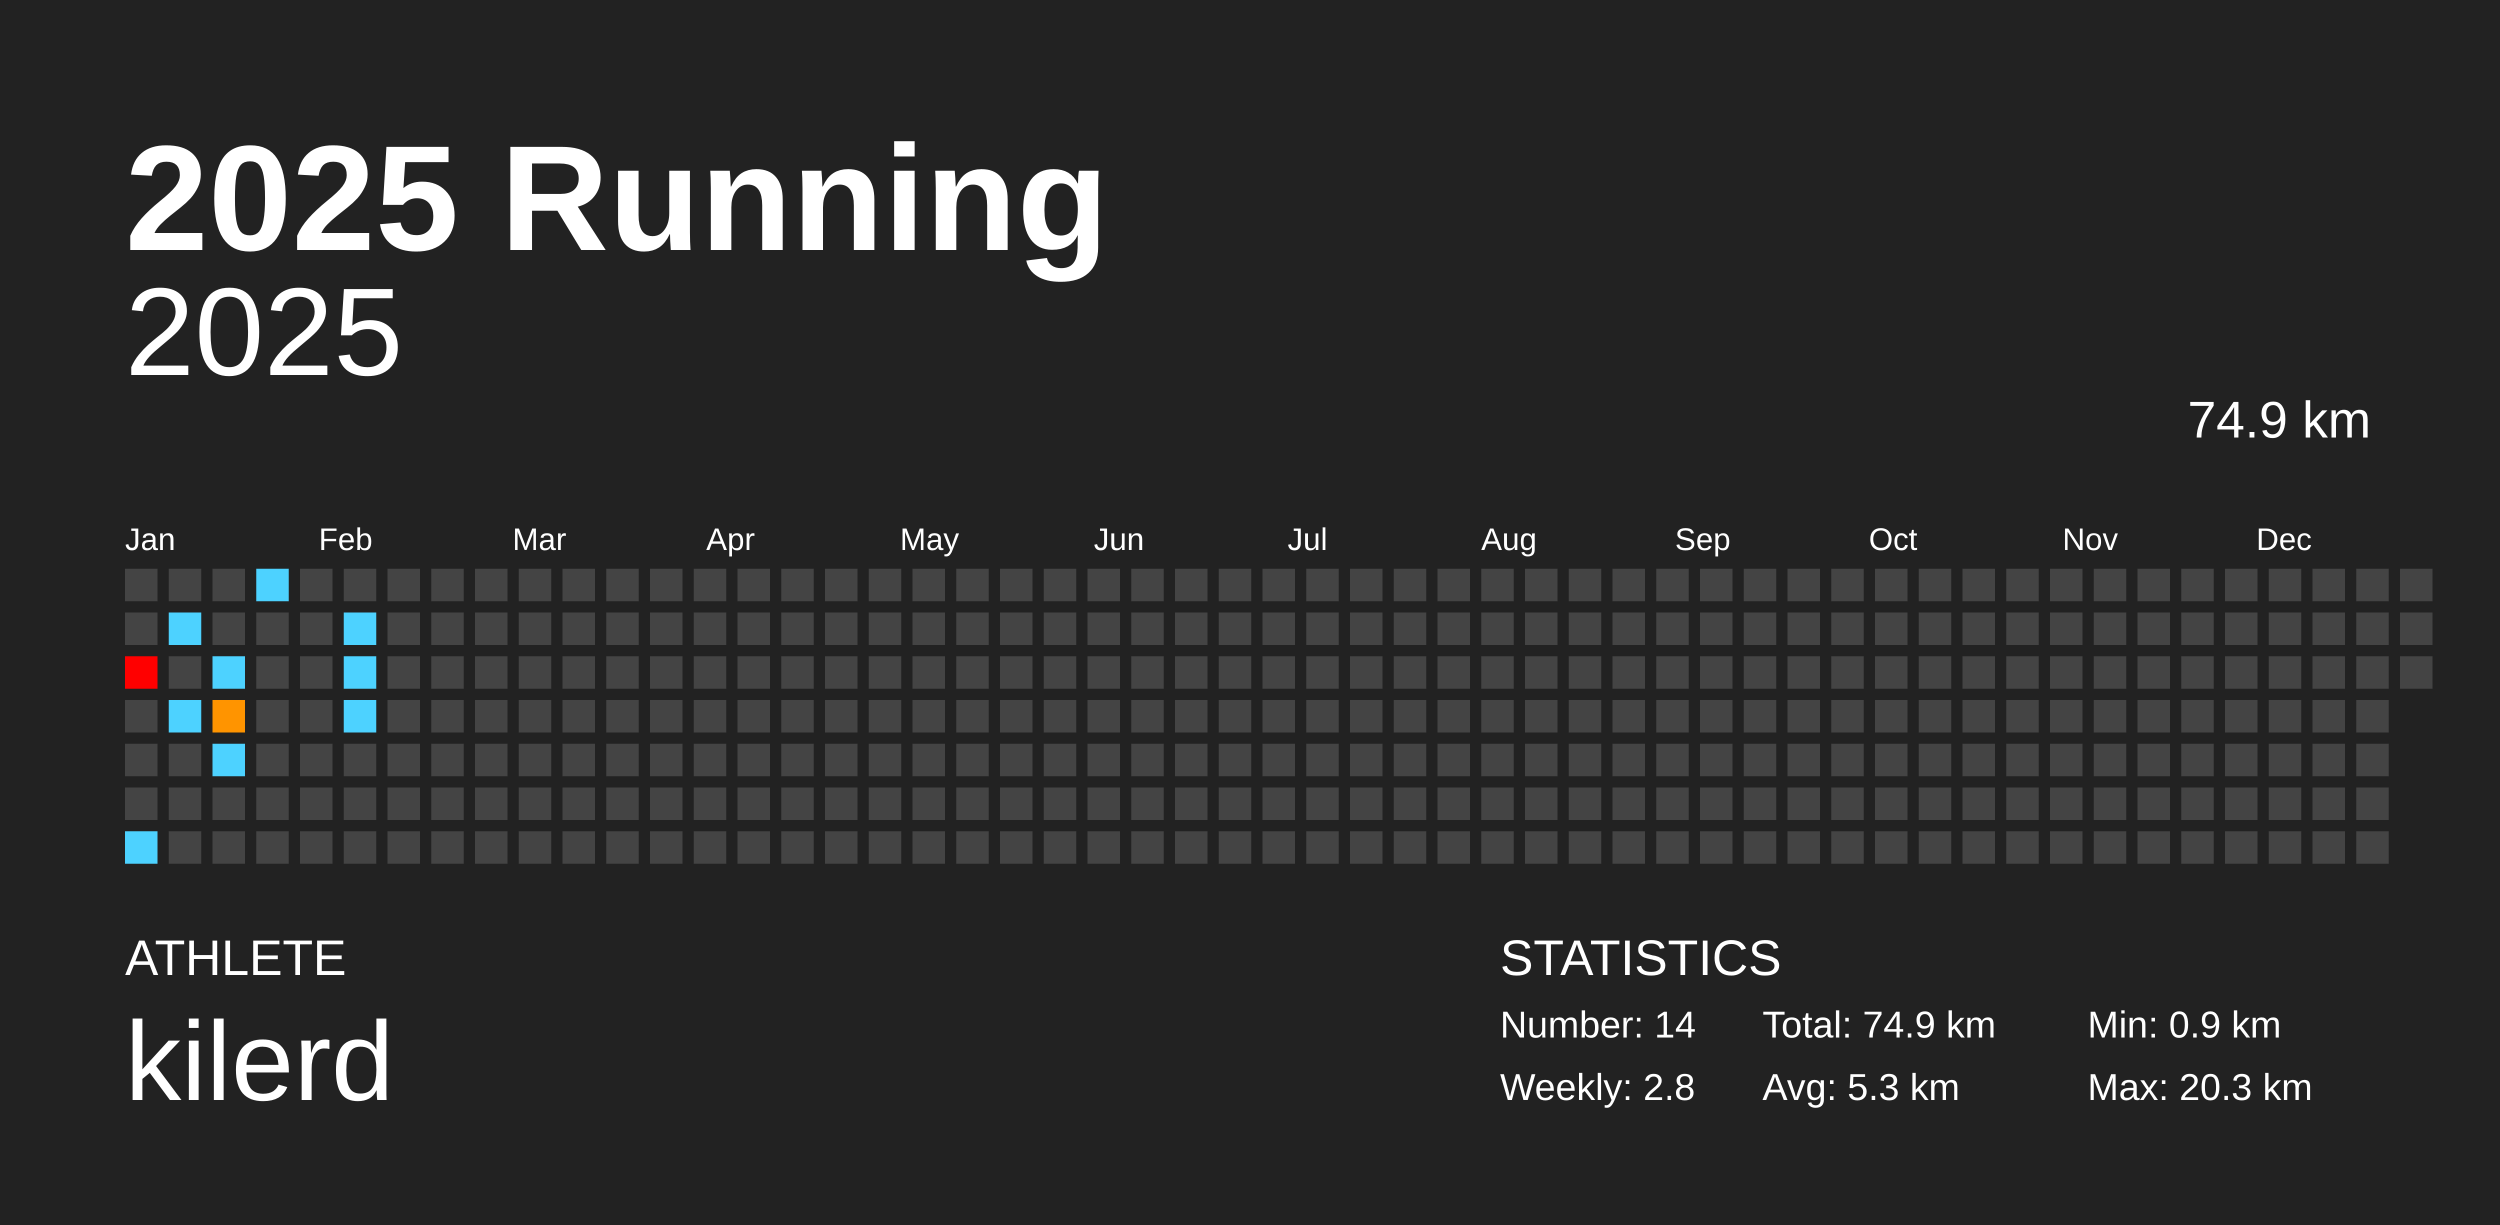
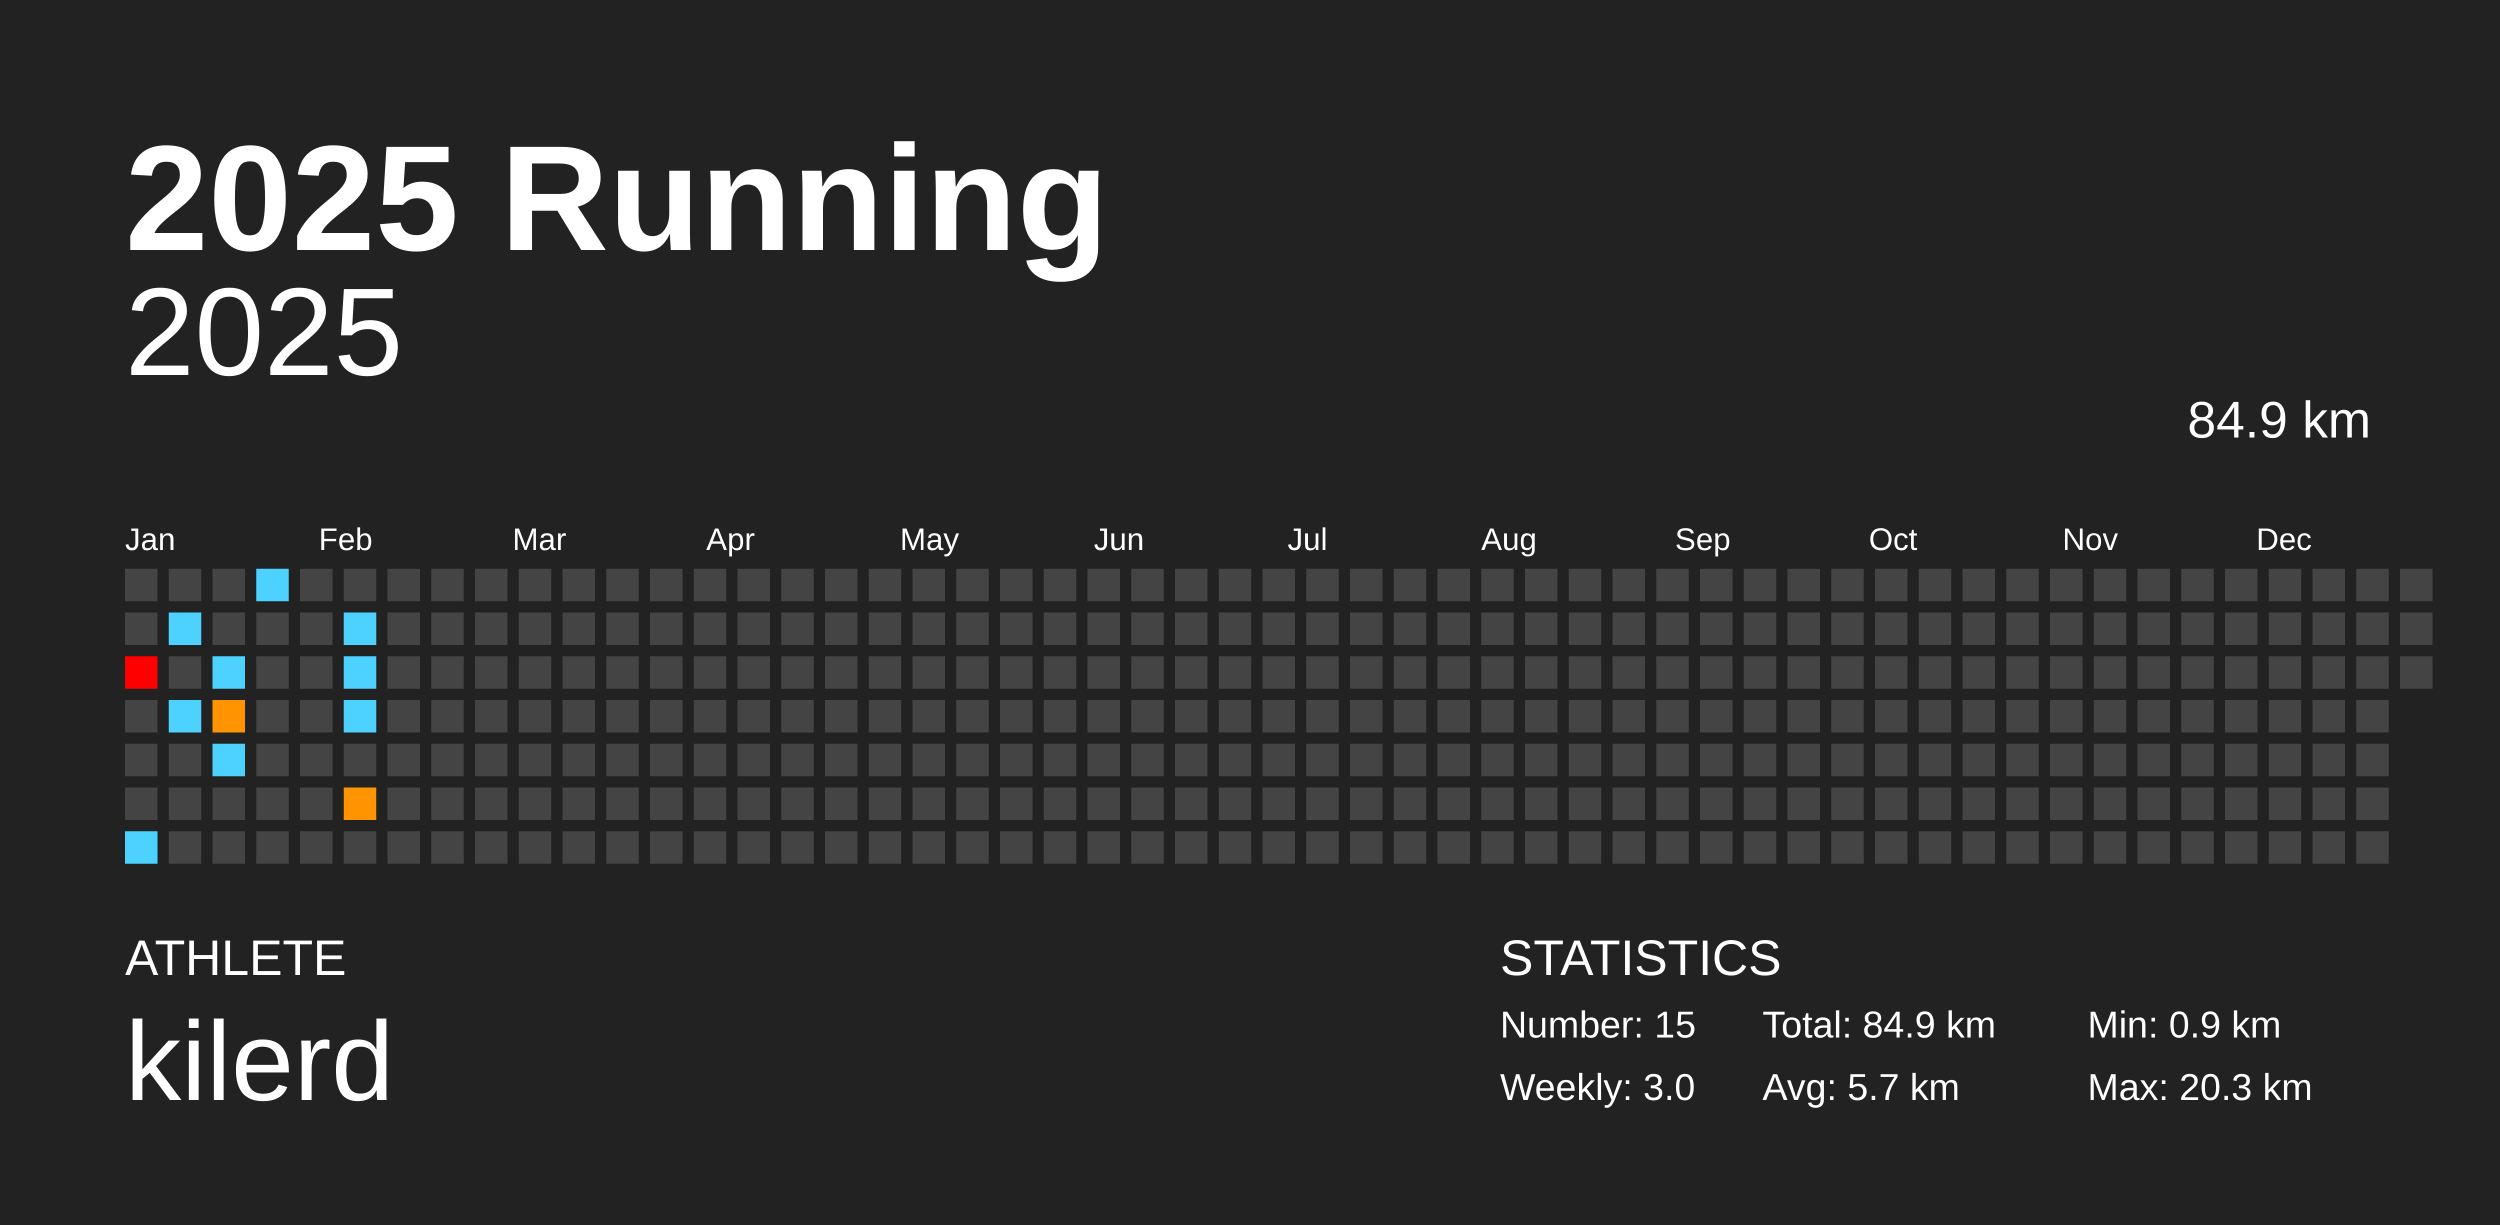
<svg xmlns="http://www.w3.org/2000/svg" baseProfile="full" height="98mm" version="1.1" viewBox="0,0,200,98" width="200mm">
  <defs />
  <rect fill="#222222" height="98" width="200" x="0" y="0" />
  <text fill="#FFFFFF" style="font-size:12px; font-family:Arial; font-weight:bold;" x="10" y="20">2025 Running</text>
  <text fill="#FFFFFF" style="font-size:4px; font-family:Arial" x="10" y="78">ATHLETE</text>
  <text fill="#FFFFFF" style="font-size:9px; font-family:Arial" x="10" y="88">kilerd</text>
  <text fill="#FFFFFF" style="font-size:4px; font-family:Arial" x="120" y="78">STATISTICS</text>
-   <text fill="#FFFFFF" style="font-size:3px; font-family:Arial" x="120" y="83">Number: 14</text>
-   <text fill="#FFFFFF" style="font-size:3px; font-family:Arial" x="120" y="88">Weekly: 2.8</text>
-   <text fill="#FFFFFF" style="font-size:3px; font-family:Arial" x="141" y="83">Total: 74.9 km</text>
-   <text fill="#FFFFFF" style="font-size:3px; font-family:Arial" x="141" y="88">Avg: 5.3 km</text>
+   <text fill="#FFFFFF" style="font-size:3px; font-family:Arial" x="120" y="83">Number: 15</text>
+   <text fill="#FFFFFF" style="font-size:3px; font-family:Arial" x="120" y="88">Weekly: 3.0</text>
+   <text fill="#FFFFFF" style="font-size:3px; font-family:Arial" x="141" y="83">Total: 84.9 km</text>
+   <text fill="#FFFFFF" style="font-size:3px; font-family:Arial" x="141" y="88">Avg: 5.7 km</text>
  <text fill="#FFFFFF" style="font-size:3px; font-family:Arial" x="167" y="83">Min: 0.9 km</text>
  <text fill="#FFFFFF" style="font-size:3px; font-family:Arial" x="167" y="88">Max: 20.3 km</text>
  <text alignment-baseline="hanging" fill="#FFFFFF" style="font-size:10.0px; font-family:Arial;" x="10" y="30">2025</text>
-   <text alignment-baseline="hanging" fill="#FFFFFF" style="font-size:4.125px; font-family:Arial;" x="175" y="35">74.9 km</text>
+   <text alignment-baseline="hanging" fill="#FFFFFF" style="font-size:4.125px; font-family:Arial;" x="175" y="35">84.9 km</text>
  <text fill="#FFFFFF" style="font-size:2.5px; font-family:Arial" x="10.0" y="44">Jan</text>
  <text fill="#FFFFFF" style="font-size:2.5px; font-family:Arial" x="25.5" y="44">Feb</text>
  <text fill="#FFFFFF" style="font-size:2.5px; font-family:Arial" x="41.0" y="44">Mar</text>
  <text fill="#FFFFFF" style="font-size:2.5px; font-family:Arial" x="56.5" y="44">Apr</text>
  <text fill="#FFFFFF" style="font-size:2.5px; font-family:Arial" x="72.0" y="44">May</text>
  <text fill="#FFFFFF" style="font-size:2.5px; font-family:Arial" x="87.5" y="44">Jun</text>
  <text fill="#FFFFFF" style="font-size:2.5px; font-family:Arial" x="103.0" y="44">Jul</text>
  <text fill="#FFFFFF" style="font-size:2.5px; font-family:Arial" x="118.5" y="44">Aug</text>
  <text fill="#FFFFFF" style="font-size:2.5px; font-family:Arial" x="134.0" y="44">Sep</text>
  <text fill="#FFFFFF" style="font-size:2.5px; font-family:Arial" x="149.5" y="44">Oct</text>
  <text fill="#FFFFFF" style="font-size:2.5px; font-family:Arial" x="165.0" y="44">Nov</text>
  <text fill="#FFFFFF" style="font-size:2.5px; font-family:Arial" x="180.5" y="44">Dec</text>
  <rect fill="#444444" height="2.6" width="2.6" x="10.0" y="45.5" />
  <rect fill="#444444" height="2.6" width="2.6" x="10.0" y="49.0" />
  <rect fill="red" height="2.6" width="2.6" x="10.0" y="52.5" />
  <rect fill="#444444" height="2.6" width="2.6" x="10.0" y="56.0" />
  <rect fill="#444444" height="2.6" width="2.6" x="10.0" y="59.5" />
  <rect fill="#444444" height="2.6" width="2.6" x="10.0" y="63.0" />
  <rect fill="#4dd2ff" height="2.6" width="2.6" x="10.0" y="66.5" />
  <rect fill="#444444" height="2.6" width="2.6" x="13.5" y="45.5" />
  <rect fill="#4dd2ff" height="2.6" width="2.6" x="13.5" y="49.0" />
  <rect fill="#444444" height="2.6" width="2.6" x="13.5" y="52.5" />
  <rect fill="#4dd2ff" height="2.6" width="2.6" x="13.5" y="56.0" />
  <rect fill="#444444" height="2.6" width="2.6" x="13.5" y="59.5" />
  <rect fill="#444444" height="2.6" width="2.6" x="13.5" y="63.0" />
  <rect fill="#444444" height="2.6" width="2.6" x="13.5" y="66.5" />
  <rect fill="#444444" height="2.6" width="2.6" x="17.0" y="45.5" />
  <rect fill="#444444" height="2.6" width="2.6" x="17.0" y="49.0" />
  <rect fill="#4dd2ff" height="2.6" width="2.6" x="17.0" y="52.5" />
  <rect fill="#ff9400" height="2.6" width="2.6" x="17.0" y="56.0" />
  <rect fill="#4dd2ff" height="2.6" width="2.6" x="17.0" y="59.5" />
  <rect fill="#444444" height="2.6" width="2.6" x="17.0" y="63.0" />
  <rect fill="#444444" height="2.6" width="2.6" x="17.0" y="66.5" />
  <rect fill="#4dd2ff" height="2.6" width="2.6" x="20.5" y="45.5" />
  <rect fill="#444444" height="2.6" width="2.6" x="20.5" y="49.0" />
  <rect fill="#444444" height="2.6" width="2.6" x="20.5" y="52.5" />
  <rect fill="#444444" height="2.6" width="2.6" x="20.5" y="56.0" />
  <rect fill="#444444" height="2.6" width="2.6" x="20.5" y="59.5" />
  <rect fill="#444444" height="2.6" width="2.6" x="20.5" y="63.0" />
  <rect fill="#444444" height="2.6" width="2.6" x="20.5" y="66.5" />
  <rect fill="#444444" height="2.6" width="2.6" x="24.0" y="45.5" />
  <rect fill="#444444" height="2.6" width="2.6" x="24.0" y="49.0" />
  <rect fill="#444444" height="2.6" width="2.6" x="24.0" y="52.5" />
  <rect fill="#444444" height="2.6" width="2.6" x="24.0" y="56.0" />
  <rect fill="#444444" height="2.6" width="2.6" x="24.0" y="59.5" />
  <rect fill="#444444" height="2.6" width="2.6" x="24.0" y="63.0" />
  <rect fill="#444444" height="2.6" width="2.6" x="24.0" y="66.5" />
  <rect fill="#444444" height="2.6" width="2.6" x="27.5" y="45.5" />
  <rect fill="#4dd2ff" height="2.6" width="2.6" x="27.5" y="49.0" />
  <rect fill="#4dd2ff" height="2.6" width="2.6" x="27.5" y="52.5" />
  <rect fill="#4dd2ff" height="2.6" width="2.6" x="27.5" y="56.0" />
  <rect fill="#444444" height="2.6" width="2.6" x="27.5" y="59.5" />
-   <rect fill="#444444" height="2.6" width="2.6" x="27.5" y="63.0" />
+   <rect fill="#ff9400" height="2.6" width="2.6" x="27.5" y="63.0" />
  <rect fill="#444444" height="2.6" width="2.6" x="27.5" y="66.5" />
  <rect fill="#444444" height="2.6" width="2.6" x="31.0" y="45.5" />
  <rect fill="#444444" height="2.6" width="2.6" x="31.0" y="49.0" />
  <rect fill="#444444" height="2.6" width="2.6" x="31.0" y="52.5" />
  <rect fill="#444444" height="2.6" width="2.6" x="31.0" y="56.0" />
  <rect fill="#444444" height="2.6" width="2.6" x="31.0" y="59.5" />
  <rect fill="#444444" height="2.6" width="2.6" x="31.0" y="63.0" />
  <rect fill="#444444" height="2.6" width="2.6" x="31.0" y="66.5" />
  <rect fill="#444444" height="2.6" width="2.6" x="34.5" y="45.5" />
  <rect fill="#444444" height="2.6" width="2.6" x="34.5" y="49.0" />
  <rect fill="#444444" height="2.6" width="2.6" x="34.5" y="52.5" />
  <rect fill="#444444" height="2.6" width="2.6" x="34.5" y="56.0" />
  <rect fill="#444444" height="2.6" width="2.6" x="34.5" y="59.5" />
  <rect fill="#444444" height="2.6" width="2.6" x="34.5" y="63.0" />
  <rect fill="#444444" height="2.6" width="2.6" x="34.5" y="66.5" />
  <rect fill="#444444" height="2.6" width="2.6" x="38.0" y="45.5" />
  <rect fill="#444444" height="2.6" width="2.6" x="38.0" y="49.0" />
  <rect fill="#444444" height="2.6" width="2.6" x="38.0" y="52.5" />
  <rect fill="#444444" height="2.6" width="2.6" x="38.0" y="56.0" />
  <rect fill="#444444" height="2.6" width="2.6" x="38.0" y="59.5" />
  <rect fill="#444444" height="2.6" width="2.6" x="38.0" y="63.0" />
  <rect fill="#444444" height="2.6" width="2.6" x="38.0" y="66.5" />
  <rect fill="#444444" height="2.6" width="2.6" x="41.5" y="45.5" />
  <rect fill="#444444" height="2.6" width="2.6" x="41.5" y="49.0" />
  <rect fill="#444444" height="2.6" width="2.6" x="41.5" y="52.5" />
  <rect fill="#444444" height="2.6" width="2.6" x="41.5" y="56.0" />
  <rect fill="#444444" height="2.6" width="2.6" x="41.5" y="59.5" />
  <rect fill="#444444" height="2.6" width="2.6" x="41.5" y="63.0" />
  <rect fill="#444444" height="2.6" width="2.6" x="41.5" y="66.5" />
  <rect fill="#444444" height="2.6" width="2.6" x="45.0" y="45.5" />
  <rect fill="#444444" height="2.6" width="2.6" x="45.0" y="49.0" />
  <rect fill="#444444" height="2.6" width="2.6" x="45.0" y="52.5" />
  <rect fill="#444444" height="2.6" width="2.6" x="45.0" y="56.0" />
  <rect fill="#444444" height="2.6" width="2.6" x="45.0" y="59.5" />
  <rect fill="#444444" height="2.6" width="2.6" x="45.0" y="63.0" />
  <rect fill="#444444" height="2.6" width="2.6" x="45.0" y="66.5" />
  <rect fill="#444444" height="2.6" width="2.6" x="48.5" y="45.5" />
  <rect fill="#444444" height="2.6" width="2.6" x="48.5" y="49.0" />
  <rect fill="#444444" height="2.6" width="2.6" x="48.5" y="52.5" />
  <rect fill="#444444" height="2.6" width="2.6" x="48.5" y="56.0" />
  <rect fill="#444444" height="2.6" width="2.6" x="48.5" y="59.5" />
  <rect fill="#444444" height="2.6" width="2.6" x="48.5" y="63.0" />
  <rect fill="#444444" height="2.6" width="2.6" x="48.5" y="66.5" />
  <rect fill="#444444" height="2.6" width="2.6" x="52.0" y="45.5" />
  <rect fill="#444444" height="2.6" width="2.6" x="52.0" y="49.0" />
  <rect fill="#444444" height="2.6" width="2.6" x="52.0" y="52.5" />
  <rect fill="#444444" height="2.6" width="2.6" x="52.0" y="56.0" />
  <rect fill="#444444" height="2.6" width="2.6" x="52.0" y="59.5" />
  <rect fill="#444444" height="2.6" width="2.6" x="52.0" y="63.0" />
  <rect fill="#444444" height="2.6" width="2.6" x="52.0" y="66.5" />
  <rect fill="#444444" height="2.6" width="2.6" x="55.5" y="45.5" />
  <rect fill="#444444" height="2.6" width="2.6" x="55.5" y="49.0" />
  <rect fill="#444444" height="2.6" width="2.6" x="55.5" y="52.5" />
  <rect fill="#444444" height="2.6" width="2.6" x="55.5" y="56.0" />
  <rect fill="#444444" height="2.6" width="2.6" x="55.5" y="59.5" />
  <rect fill="#444444" height="2.6" width="2.6" x="55.5" y="63.0" />
  <rect fill="#444444" height="2.6" width="2.6" x="55.5" y="66.5" />
  <rect fill="#444444" height="2.6" width="2.6" x="59.0" y="45.5" />
  <rect fill="#444444" height="2.6" width="2.6" x="59.0" y="49.0" />
  <rect fill="#444444" height="2.6" width="2.6" x="59.0" y="52.5" />
  <rect fill="#444444" height="2.6" width="2.6" x="59.0" y="56.0" />
  <rect fill="#444444" height="2.6" width="2.6" x="59.0" y="59.5" />
  <rect fill="#444444" height="2.6" width="2.6" x="59.0" y="63.0" />
  <rect fill="#444444" height="2.6" width="2.6" x="59.0" y="66.5" />
  <rect fill="#444444" height="2.6" width="2.6" x="62.5" y="45.5" />
  <rect fill="#444444" height="2.6" width="2.6" x="62.5" y="49.0" />
  <rect fill="#444444" height="2.6" width="2.6" x="62.5" y="52.5" />
  <rect fill="#444444" height="2.6" width="2.6" x="62.5" y="56.0" />
  <rect fill="#444444" height="2.6" width="2.6" x="62.5" y="59.5" />
  <rect fill="#444444" height="2.6" width="2.6" x="62.5" y="63.0" />
  <rect fill="#444444" height="2.6" width="2.6" x="62.5" y="66.5" />
  <rect fill="#444444" height="2.6" width="2.6" x="66.0" y="45.5" />
  <rect fill="#444444" height="2.6" width="2.6" x="66.0" y="49.0" />
  <rect fill="#444444" height="2.6" width="2.6" x="66.0" y="52.5" />
  <rect fill="#444444" height="2.6" width="2.6" x="66.0" y="56.0" />
  <rect fill="#444444" height="2.6" width="2.6" x="66.0" y="59.5" />
  <rect fill="#444444" height="2.6" width="2.6" x="66.0" y="63.0" />
  <rect fill="#444444" height="2.6" width="2.6" x="66.0" y="66.5" />
  <rect fill="#444444" height="2.6" width="2.6" x="69.5" y="45.5" />
  <rect fill="#444444" height="2.6" width="2.6" x="69.5" y="49.0" />
  <rect fill="#444444" height="2.6" width="2.6" x="69.5" y="52.5" />
  <rect fill="#444444" height="2.6" width="2.6" x="69.5" y="56.0" />
  <rect fill="#444444" height="2.6" width="2.6" x="69.5" y="59.5" />
  <rect fill="#444444" height="2.6" width="2.6" x="69.5" y="63.0" />
  <rect fill="#444444" height="2.6" width="2.6" x="69.5" y="66.5" />
  <rect fill="#444444" height="2.6" width="2.6" x="73.0" y="45.5" />
  <rect fill="#444444" height="2.6" width="2.6" x="73.0" y="49.0" />
  <rect fill="#444444" height="2.6" width="2.6" x="73.0" y="52.5" />
  <rect fill="#444444" height="2.6" width="2.6" x="73.0" y="56.0" />
  <rect fill="#444444" height="2.6" width="2.6" x="73.0" y="59.5" />
  <rect fill="#444444" height="2.6" width="2.6" x="73.0" y="63.0" />
  <rect fill="#444444" height="2.6" width="2.6" x="73.0" y="66.5" />
  <rect fill="#444444" height="2.6" width="2.6" x="76.5" y="45.5" />
  <rect fill="#444444" height="2.6" width="2.6" x="76.5" y="49.0" />
  <rect fill="#444444" height="2.6" width="2.6" x="76.5" y="52.5" />
  <rect fill="#444444" height="2.6" width="2.6" x="76.5" y="56.0" />
  <rect fill="#444444" height="2.6" width="2.6" x="76.5" y="59.5" />
  <rect fill="#444444" height="2.6" width="2.6" x="76.5" y="63.0" />
  <rect fill="#444444" height="2.6" width="2.6" x="76.5" y="66.5" />
  <rect fill="#444444" height="2.6" width="2.6" x="80.0" y="45.5" />
  <rect fill="#444444" height="2.6" width="2.6" x="80.0" y="49.0" />
  <rect fill="#444444" height="2.6" width="2.6" x="80.0" y="52.5" />
  <rect fill="#444444" height="2.6" width="2.6" x="80.0" y="56.0" />
  <rect fill="#444444" height="2.6" width="2.6" x="80.0" y="59.5" />
  <rect fill="#444444" height="2.6" width="2.6" x="80.0" y="63.0" />
  <rect fill="#444444" height="2.6" width="2.6" x="80.0" y="66.5" />
  <rect fill="#444444" height="2.6" width="2.6" x="83.5" y="45.5" />
  <rect fill="#444444" height="2.6" width="2.6" x="83.5" y="49.0" />
  <rect fill="#444444" height="2.6" width="2.6" x="83.5" y="52.5" />
  <rect fill="#444444" height="2.6" width="2.6" x="83.5" y="56.0" />
  <rect fill="#444444" height="2.6" width="2.6" x="83.5" y="59.5" />
  <rect fill="#444444" height="2.6" width="2.6" x="83.5" y="63.0" />
  <rect fill="#444444" height="2.6" width="2.6" x="83.5" y="66.5" />
  <rect fill="#444444" height="2.6" width="2.6" x="87.0" y="45.5" />
  <rect fill="#444444" height="2.6" width="2.6" x="87.0" y="49.0" />
  <rect fill="#444444" height="2.6" width="2.6" x="87.0" y="52.5" />
  <rect fill="#444444" height="2.6" width="2.6" x="87.0" y="56.0" />
  <rect fill="#444444" height="2.6" width="2.6" x="87.0" y="59.5" />
  <rect fill="#444444" height="2.6" width="2.6" x="87.0" y="63.0" />
  <rect fill="#444444" height="2.6" width="2.6" x="87.0" y="66.5" />
  <rect fill="#444444" height="2.6" width="2.6" x="90.5" y="45.5" />
  <rect fill="#444444" height="2.6" width="2.6" x="90.5" y="49.0" />
  <rect fill="#444444" height="2.6" width="2.6" x="90.5" y="52.5" />
  <rect fill="#444444" height="2.6" width="2.6" x="90.5" y="56.0" />
  <rect fill="#444444" height="2.6" width="2.6" x="90.5" y="59.5" />
  <rect fill="#444444" height="2.6" width="2.6" x="90.5" y="63.0" />
  <rect fill="#444444" height="2.6" width="2.6" x="90.5" y="66.5" />
  <rect fill="#444444" height="2.6" width="2.6" x="94.0" y="45.5" />
  <rect fill="#444444" height="2.6" width="2.6" x="94.0" y="49.0" />
  <rect fill="#444444" height="2.6" width="2.6" x="94.0" y="52.5" />
  <rect fill="#444444" height="2.6" width="2.6" x="94.0" y="56.0" />
  <rect fill="#444444" height="2.6" width="2.6" x="94.0" y="59.5" />
  <rect fill="#444444" height="2.6" width="2.6" x="94.0" y="63.0" />
  <rect fill="#444444" height="2.6" width="2.6" x="94.0" y="66.5" />
  <rect fill="#444444" height="2.6" width="2.6" x="97.5" y="45.5" />
  <rect fill="#444444" height="2.6" width="2.6" x="97.5" y="49.0" />
  <rect fill="#444444" height="2.6" width="2.6" x="97.5" y="52.5" />
  <rect fill="#444444" height="2.6" width="2.6" x="97.5" y="56.0" />
  <rect fill="#444444" height="2.6" width="2.6" x="97.5" y="59.5" />
  <rect fill="#444444" height="2.6" width="2.6" x="97.5" y="63.0" />
  <rect fill="#444444" height="2.6" width="2.6" x="97.5" y="66.5" />
  <rect fill="#444444" height="2.6" width="2.6" x="101.0" y="45.5" />
  <rect fill="#444444" height="2.6" width="2.6" x="101.0" y="49.0" />
  <rect fill="#444444" height="2.6" width="2.6" x="101.0" y="52.5" />
  <rect fill="#444444" height="2.6" width="2.6" x="101.0" y="56.0" />
  <rect fill="#444444" height="2.6" width="2.6" x="101.0" y="59.5" />
  <rect fill="#444444" height="2.6" width="2.6" x="101.0" y="63.0" />
  <rect fill="#444444" height="2.6" width="2.6" x="101.0" y="66.5" />
  <rect fill="#444444" height="2.6" width="2.6" x="104.5" y="45.5" />
  <rect fill="#444444" height="2.6" width="2.6" x="104.5" y="49.0" />
  <rect fill="#444444" height="2.6" width="2.6" x="104.5" y="52.5" />
  <rect fill="#444444" height="2.6" width="2.6" x="104.5" y="56.0" />
  <rect fill="#444444" height="2.6" width="2.6" x="104.5" y="59.5" />
  <rect fill="#444444" height="2.6" width="2.6" x="104.5" y="63.0" />
  <rect fill="#444444" height="2.6" width="2.6" x="104.5" y="66.5" />
  <rect fill="#444444" height="2.6" width="2.6" x="108.0" y="45.5" />
  <rect fill="#444444" height="2.6" width="2.6" x="108.0" y="49.0" />
  <rect fill="#444444" height="2.6" width="2.6" x="108.0" y="52.5" />
  <rect fill="#444444" height="2.6" width="2.6" x="108.0" y="56.0" />
  <rect fill="#444444" height="2.6" width="2.6" x="108.0" y="59.5" />
  <rect fill="#444444" height="2.6" width="2.6" x="108.0" y="63.0" />
  <rect fill="#444444" height="2.6" width="2.6" x="108.0" y="66.5" />
  <rect fill="#444444" height="2.6" width="2.6" x="111.5" y="45.5" />
  <rect fill="#444444" height="2.6" width="2.6" x="111.5" y="49.0" />
  <rect fill="#444444" height="2.6" width="2.6" x="111.5" y="52.5" />
  <rect fill="#444444" height="2.6" width="2.6" x="111.5" y="56.0" />
  <rect fill="#444444" height="2.6" width="2.6" x="111.5" y="59.5" />
  <rect fill="#444444" height="2.6" width="2.6" x="111.5" y="63.0" />
  <rect fill="#444444" height="2.6" width="2.6" x="111.5" y="66.5" />
  <rect fill="#444444" height="2.6" width="2.6" x="115.0" y="45.5" />
  <rect fill="#444444" height="2.6" width="2.6" x="115.0" y="49.0" />
  <rect fill="#444444" height="2.6" width="2.6" x="115.0" y="52.5" />
  <rect fill="#444444" height="2.6" width="2.6" x="115.0" y="56.0" />
  <rect fill="#444444" height="2.6" width="2.6" x="115.0" y="59.5" />
  <rect fill="#444444" height="2.6" width="2.6" x="115.0" y="63.0" />
  <rect fill="#444444" height="2.6" width="2.6" x="115.0" y="66.5" />
  <rect fill="#444444" height="2.6" width="2.6" x="118.5" y="45.5" />
  <rect fill="#444444" height="2.6" width="2.6" x="118.5" y="49.0" />
  <rect fill="#444444" height="2.6" width="2.6" x="118.5" y="52.5" />
  <rect fill="#444444" height="2.6" width="2.6" x="118.5" y="56.0" />
  <rect fill="#444444" height="2.6" width="2.6" x="118.5" y="59.5" />
  <rect fill="#444444" height="2.6" width="2.6" x="118.5" y="63.0" />
  <rect fill="#444444" height="2.6" width="2.6" x="118.5" y="66.5" />
  <rect fill="#444444" height="2.6" width="2.6" x="122.0" y="45.5" />
  <rect fill="#444444" height="2.6" width="2.6" x="122.0" y="49.0" />
  <rect fill="#444444" height="2.6" width="2.6" x="122.0" y="52.5" />
  <rect fill="#444444" height="2.6" width="2.6" x="122.0" y="56.0" />
  <rect fill="#444444" height="2.6" width="2.6" x="122.0" y="59.5" />
  <rect fill="#444444" height="2.6" width="2.6" x="122.0" y="63.0" />
  <rect fill="#444444" height="2.6" width="2.6" x="122.0" y="66.5" />
  <rect fill="#444444" height="2.6" width="2.6" x="125.5" y="45.5" />
  <rect fill="#444444" height="2.6" width="2.6" x="125.5" y="49.0" />
  <rect fill="#444444" height="2.6" width="2.6" x="125.5" y="52.5" />
  <rect fill="#444444" height="2.6" width="2.6" x="125.5" y="56.0" />
  <rect fill="#444444" height="2.6" width="2.6" x="125.5" y="59.5" />
  <rect fill="#444444" height="2.6" width="2.6" x="125.5" y="63.0" />
  <rect fill="#444444" height="2.6" width="2.6" x="125.5" y="66.5" />
  <rect fill="#444444" height="2.6" width="2.6" x="129.0" y="45.5" />
  <rect fill="#444444" height="2.6" width="2.6" x="129.0" y="49.0" />
  <rect fill="#444444" height="2.6" width="2.6" x="129.0" y="52.5" />
  <rect fill="#444444" height="2.6" width="2.6" x="129.0" y="56.0" />
  <rect fill="#444444" height="2.6" width="2.6" x="129.0" y="59.5" />
  <rect fill="#444444" height="2.6" width="2.6" x="129.0" y="63.0" />
  <rect fill="#444444" height="2.6" width="2.6" x="129.0" y="66.5" />
  <rect fill="#444444" height="2.6" width="2.6" x="132.5" y="45.5" />
  <rect fill="#444444" height="2.6" width="2.6" x="132.5" y="49.0" />
  <rect fill="#444444" height="2.6" width="2.6" x="132.5" y="52.5" />
  <rect fill="#444444" height="2.6" width="2.6" x="132.5" y="56.0" />
  <rect fill="#444444" height="2.6" width="2.6" x="132.5" y="59.5" />
  <rect fill="#444444" height="2.6" width="2.6" x="132.5" y="63.0" />
  <rect fill="#444444" height="2.6" width="2.6" x="132.5" y="66.5" />
  <rect fill="#444444" height="2.6" width="2.6" x="136.0" y="45.5" />
  <rect fill="#444444" height="2.6" width="2.6" x="136.0" y="49.0" />
  <rect fill="#444444" height="2.6" width="2.6" x="136.0" y="52.5" />
  <rect fill="#444444" height="2.6" width="2.6" x="136.0" y="56.0" />
  <rect fill="#444444" height="2.6" width="2.6" x="136.0" y="59.5" />
  <rect fill="#444444" height="2.6" width="2.6" x="136.0" y="63.0" />
  <rect fill="#444444" height="2.6" width="2.6" x="136.0" y="66.5" />
  <rect fill="#444444" height="2.6" width="2.6" x="139.5" y="45.5" />
  <rect fill="#444444" height="2.6" width="2.6" x="139.5" y="49.0" />
  <rect fill="#444444" height="2.6" width="2.6" x="139.5" y="52.5" />
  <rect fill="#444444" height="2.6" width="2.6" x="139.5" y="56.0" />
  <rect fill="#444444" height="2.6" width="2.6" x="139.5" y="59.5" />
  <rect fill="#444444" height="2.6" width="2.6" x="139.5" y="63.0" />
  <rect fill="#444444" height="2.6" width="2.6" x="139.5" y="66.5" />
  <rect fill="#444444" height="2.6" width="2.6" x="143.0" y="45.5" />
  <rect fill="#444444" height="2.6" width="2.6" x="143.0" y="49.0" />
  <rect fill="#444444" height="2.6" width="2.6" x="143.0" y="52.5" />
  <rect fill="#444444" height="2.6" width="2.6" x="143.0" y="56.0" />
  <rect fill="#444444" height="2.6" width="2.6" x="143.0" y="59.5" />
  <rect fill="#444444" height="2.6" width="2.6" x="143.0" y="63.0" />
  <rect fill="#444444" height="2.6" width="2.6" x="143.0" y="66.5" />
  <rect fill="#444444" height="2.6" width="2.6" x="146.5" y="45.5" />
  <rect fill="#444444" height="2.6" width="2.6" x="146.5" y="49.0" />
  <rect fill="#444444" height="2.6" width="2.6" x="146.5" y="52.5" />
  <rect fill="#444444" height="2.6" width="2.6" x="146.5" y="56.0" />
  <rect fill="#444444" height="2.6" width="2.6" x="146.5" y="59.5" />
  <rect fill="#444444" height="2.6" width="2.6" x="146.5" y="63.0" />
  <rect fill="#444444" height="2.6" width="2.6" x="146.5" y="66.5" />
  <rect fill="#444444" height="2.6" width="2.6" x="150.0" y="45.5" />
  <rect fill="#444444" height="2.6" width="2.6" x="150.0" y="49.0" />
  <rect fill="#444444" height="2.6" width="2.6" x="150.0" y="52.5" />
  <rect fill="#444444" height="2.6" width="2.6" x="150.0" y="56.0" />
  <rect fill="#444444" height="2.6" width="2.6" x="150.0" y="59.5" />
  <rect fill="#444444" height="2.6" width="2.6" x="150.0" y="63.0" />
  <rect fill="#444444" height="2.6" width="2.6" x="150.0" y="66.5" />
  <rect fill="#444444" height="2.6" width="2.6" x="153.5" y="45.5" />
  <rect fill="#444444" height="2.6" width="2.6" x="153.5" y="49.0" />
  <rect fill="#444444" height="2.6" width="2.6" x="153.5" y="52.5" />
  <rect fill="#444444" height="2.6" width="2.6" x="153.5" y="56.0" />
  <rect fill="#444444" height="2.6" width="2.6" x="153.5" y="59.5" />
  <rect fill="#444444" height="2.6" width="2.6" x="153.5" y="63.0" />
  <rect fill="#444444" height="2.6" width="2.6" x="153.5" y="66.5" />
  <rect fill="#444444" height="2.6" width="2.6" x="157.0" y="45.5" />
  <rect fill="#444444" height="2.6" width="2.6" x="157.0" y="49.0" />
  <rect fill="#444444" height="2.6" width="2.6" x="157.0" y="52.5" />
  <rect fill="#444444" height="2.6" width="2.6" x="157.0" y="56.0" />
  <rect fill="#444444" height="2.6" width="2.6" x="157.0" y="59.5" />
  <rect fill="#444444" height="2.6" width="2.6" x="157.0" y="63.0" />
  <rect fill="#444444" height="2.6" width="2.6" x="157.0" y="66.5" />
  <rect fill="#444444" height="2.6" width="2.6" x="160.5" y="45.5" />
  <rect fill="#444444" height="2.6" width="2.6" x="160.5" y="49.0" />
  <rect fill="#444444" height="2.6" width="2.6" x="160.5" y="52.5" />
  <rect fill="#444444" height="2.6" width="2.6" x="160.5" y="56.0" />
  <rect fill="#444444" height="2.6" width="2.6" x="160.5" y="59.5" />
  <rect fill="#444444" height="2.6" width="2.6" x="160.5" y="63.0" />
  <rect fill="#444444" height="2.6" width="2.6" x="160.5" y="66.5" />
  <rect fill="#444444" height="2.6" width="2.6" x="164.0" y="45.5" />
  <rect fill="#444444" height="2.6" width="2.6" x="164.0" y="49.0" />
  <rect fill="#444444" height="2.6" width="2.6" x="164.0" y="52.5" />
  <rect fill="#444444" height="2.6" width="2.6" x="164.0" y="56.0" />
  <rect fill="#444444" height="2.6" width="2.6" x="164.0" y="59.5" />
  <rect fill="#444444" height="2.6" width="2.6" x="164.0" y="63.0" />
  <rect fill="#444444" height="2.6" width="2.6" x="164.0" y="66.5" />
  <rect fill="#444444" height="2.6" width="2.6" x="167.5" y="45.5" />
  <rect fill="#444444" height="2.6" width="2.6" x="167.5" y="49.0" />
  <rect fill="#444444" height="2.6" width="2.6" x="167.5" y="52.5" />
  <rect fill="#444444" height="2.6" width="2.6" x="167.5" y="56.0" />
  <rect fill="#444444" height="2.6" width="2.6" x="167.5" y="59.5" />
  <rect fill="#444444" height="2.6" width="2.6" x="167.5" y="63.0" />
  <rect fill="#444444" height="2.6" width="2.6" x="167.5" y="66.5" />
  <rect fill="#444444" height="2.6" width="2.6" x="171.0" y="45.5" />
  <rect fill="#444444" height="2.6" width="2.6" x="171.0" y="49.0" />
  <rect fill="#444444" height="2.6" width="2.6" x="171.0" y="52.5" />
  <rect fill="#444444" height="2.6" width="2.6" x="171.0" y="56.0" />
  <rect fill="#444444" height="2.6" width="2.6" x="171.0" y="59.5" />
  <rect fill="#444444" height="2.6" width="2.6" x="171.0" y="63.0" />
  <rect fill="#444444" height="2.6" width="2.6" x="171.0" y="66.5" />
  <rect fill="#444444" height="2.6" width="2.6" x="174.5" y="45.5" />
  <rect fill="#444444" height="2.6" width="2.6" x="174.5" y="49.0" />
  <rect fill="#444444" height="2.6" width="2.6" x="174.5" y="52.5" />
  <rect fill="#444444" height="2.6" width="2.6" x="174.5" y="56.0" />
  <rect fill="#444444" height="2.6" width="2.6" x="174.5" y="59.5" />
  <rect fill="#444444" height="2.6" width="2.6" x="174.5" y="63.0" />
  <rect fill="#444444" height="2.6" width="2.6" x="174.5" y="66.5" />
  <rect fill="#444444" height="2.6" width="2.6" x="178.0" y="45.5" />
  <rect fill="#444444" height="2.6" width="2.6" x="178.0" y="49.0" />
  <rect fill="#444444" height="2.6" width="2.6" x="178.0" y="52.5" />
  <rect fill="#444444" height="2.6" width="2.6" x="178.0" y="56.0" />
  <rect fill="#444444" height="2.6" width="2.6" x="178.0" y="59.5" />
  <rect fill="#444444" height="2.6" width="2.6" x="178.0" y="63.0" />
  <rect fill="#444444" height="2.6" width="2.6" x="178.0" y="66.5" />
  <rect fill="#444444" height="2.6" width="2.6" x="181.5" y="45.5" />
  <rect fill="#444444" height="2.6" width="2.6" x="181.5" y="49.0" />
  <rect fill="#444444" height="2.6" width="2.6" x="181.5" y="52.5" />
  <rect fill="#444444" height="2.6" width="2.6" x="181.5" y="56.0" />
  <rect fill="#444444" height="2.6" width="2.6" x="181.5" y="59.5" />
  <rect fill="#444444" height="2.6" width="2.6" x="181.5" y="63.0" />
  <rect fill="#444444" height="2.6" width="2.6" x="181.5" y="66.5" />
  <rect fill="#444444" height="2.6" width="2.6" x="185.0" y="45.5" />
  <rect fill="#444444" height="2.6" width="2.6" x="185.0" y="49.0" />
  <rect fill="#444444" height="2.6" width="2.6" x="185.0" y="52.5" />
  <rect fill="#444444" height="2.6" width="2.6" x="185.0" y="56.0" />
  <rect fill="#444444" height="2.6" width="2.6" x="185.0" y="59.5" />
  <rect fill="#444444" height="2.6" width="2.6" x="185.0" y="63.0" />
  <rect fill="#444444" height="2.6" width="2.6" x="185.0" y="66.5" />
  <rect fill="#444444" height="2.6" width="2.6" x="188.5" y="45.5" />
  <rect fill="#444444" height="2.6" width="2.6" x="188.5" y="49.0" />
  <rect fill="#444444" height="2.6" width="2.6" x="188.5" y="52.5" />
  <rect fill="#444444" height="2.6" width="2.6" x="188.5" y="56.0" />
  <rect fill="#444444" height="2.6" width="2.6" x="188.5" y="59.5" />
  <rect fill="#444444" height="2.6" width="2.6" x="188.5" y="63.0" />
  <rect fill="#444444" height="2.6" width="2.6" x="188.5" y="66.5" />
  <rect fill="#444444" height="2.6" width="2.6" x="192.0" y="45.5" />
  <rect fill="#444444" height="2.6" width="2.6" x="192.0" y="49.0" />
  <rect fill="#444444" height="2.6" width="2.6" x="192.0" y="52.5" />
</svg>
